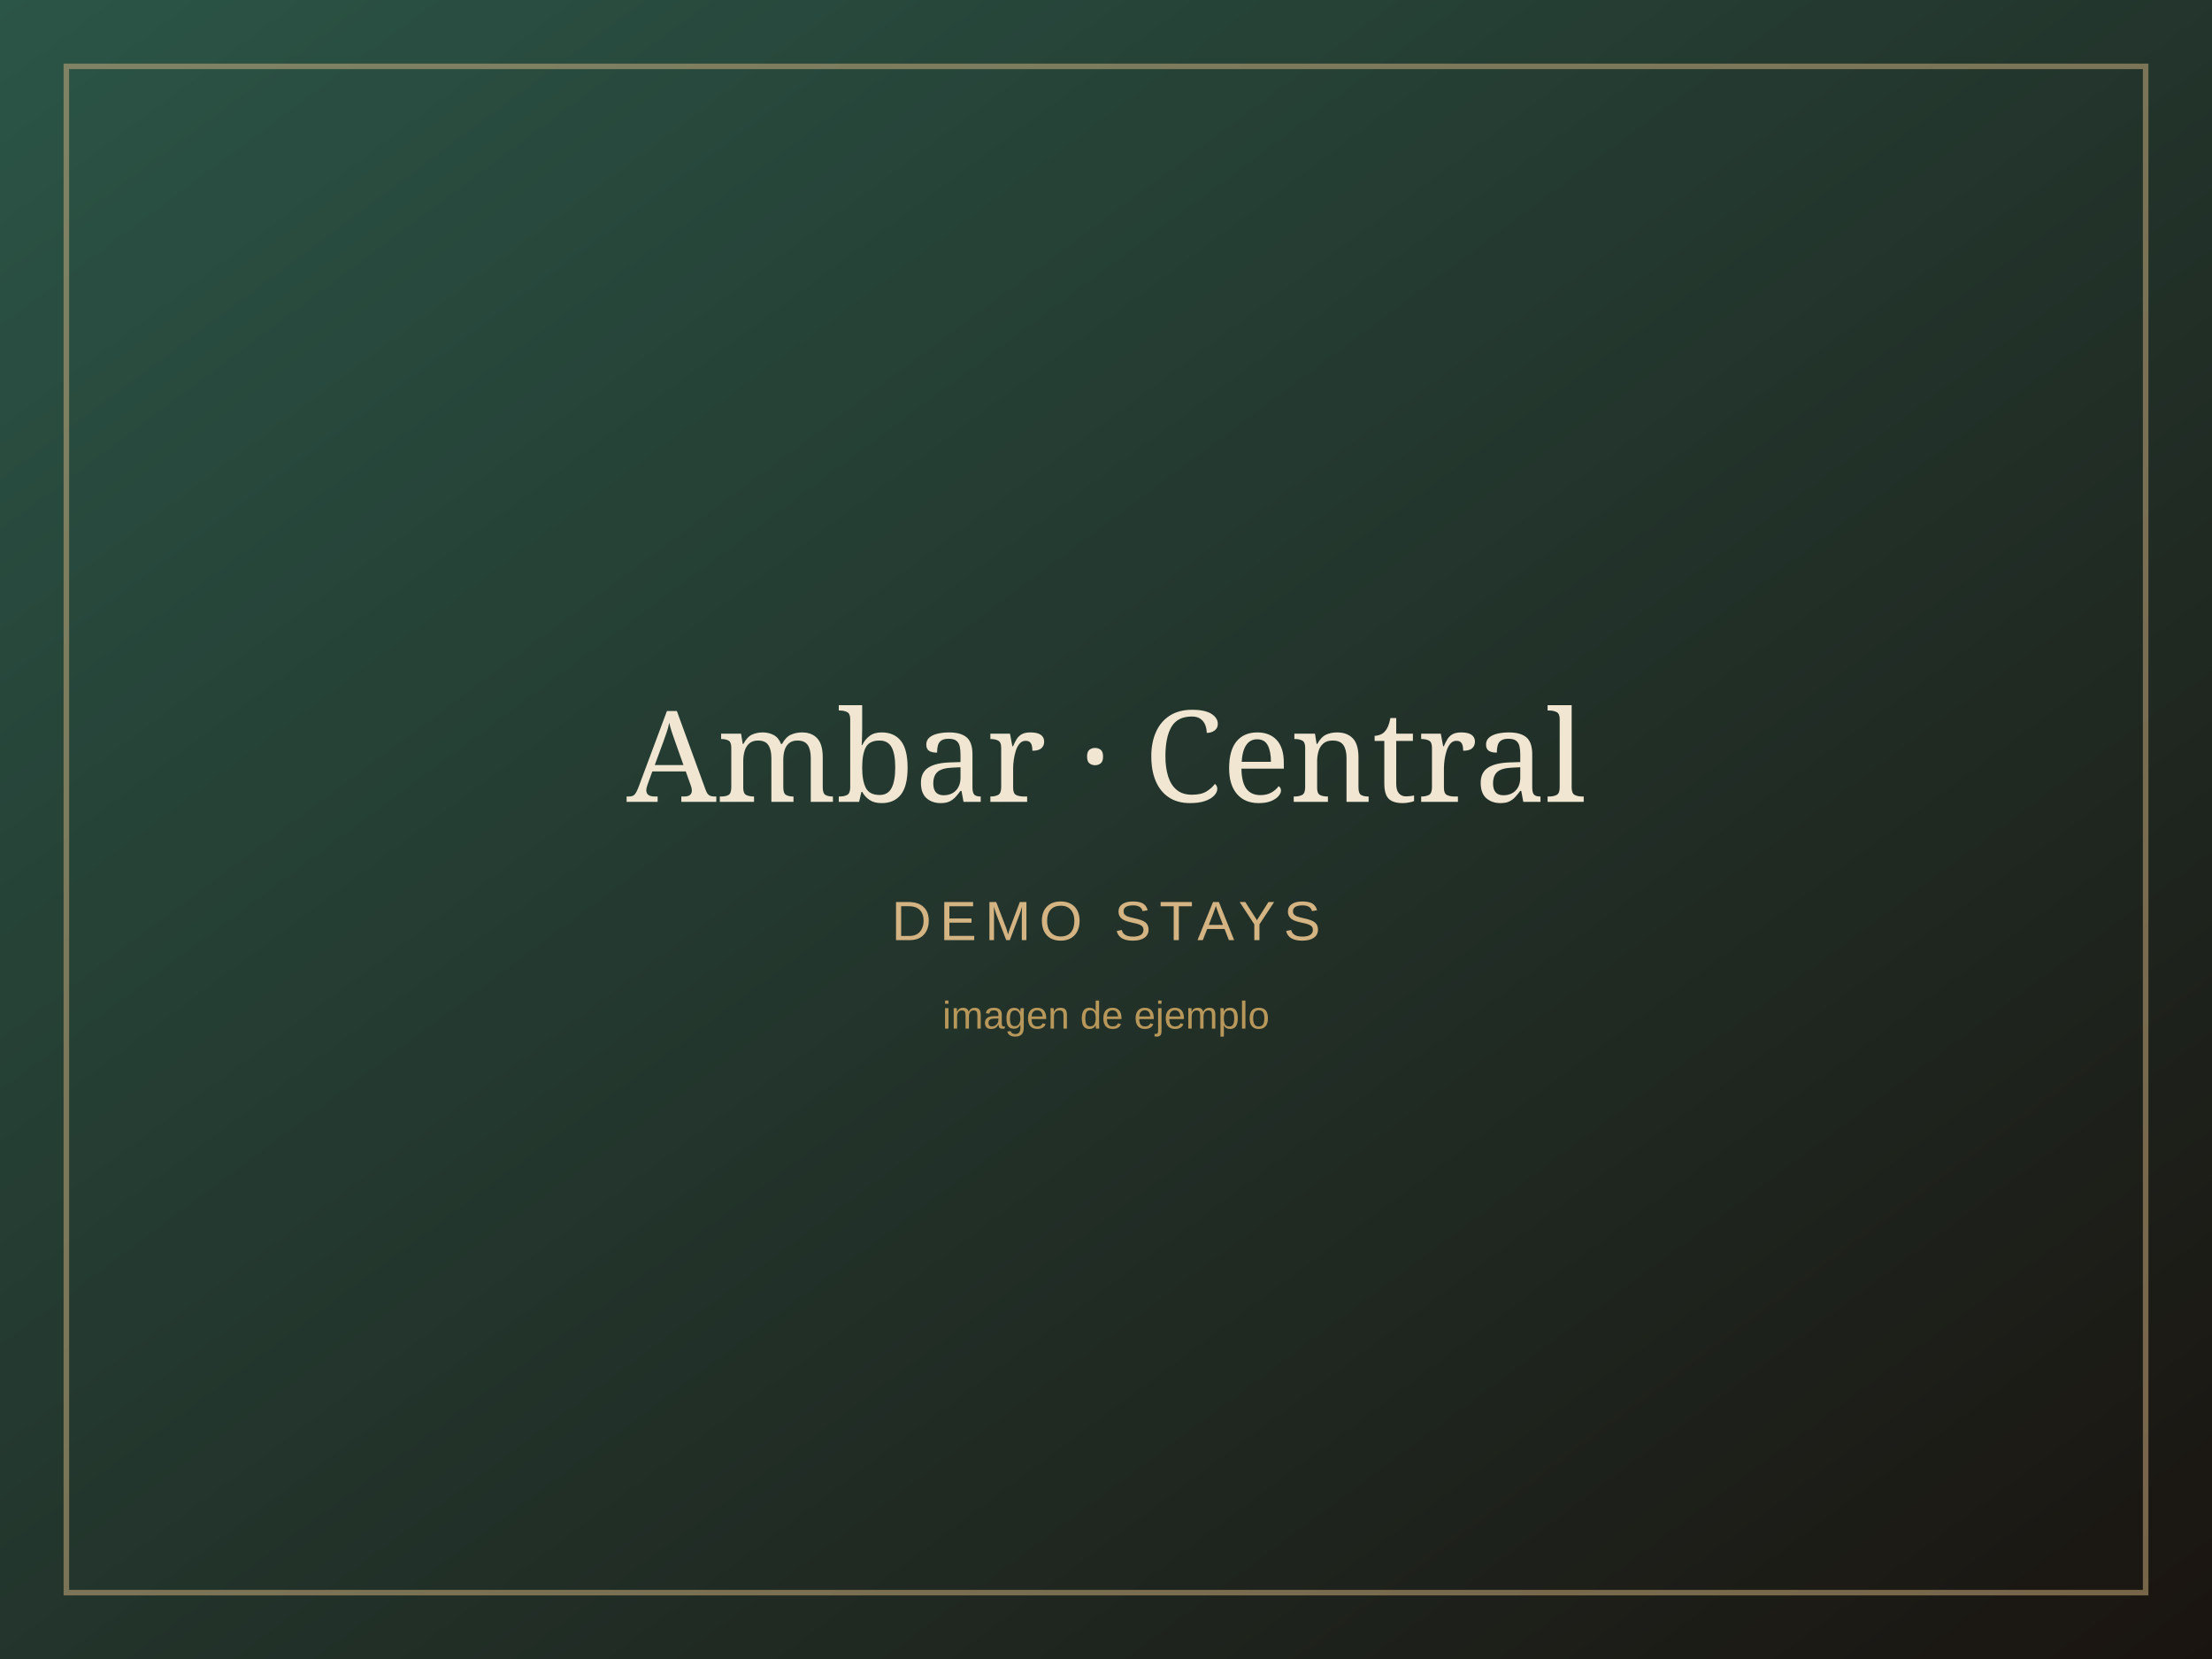
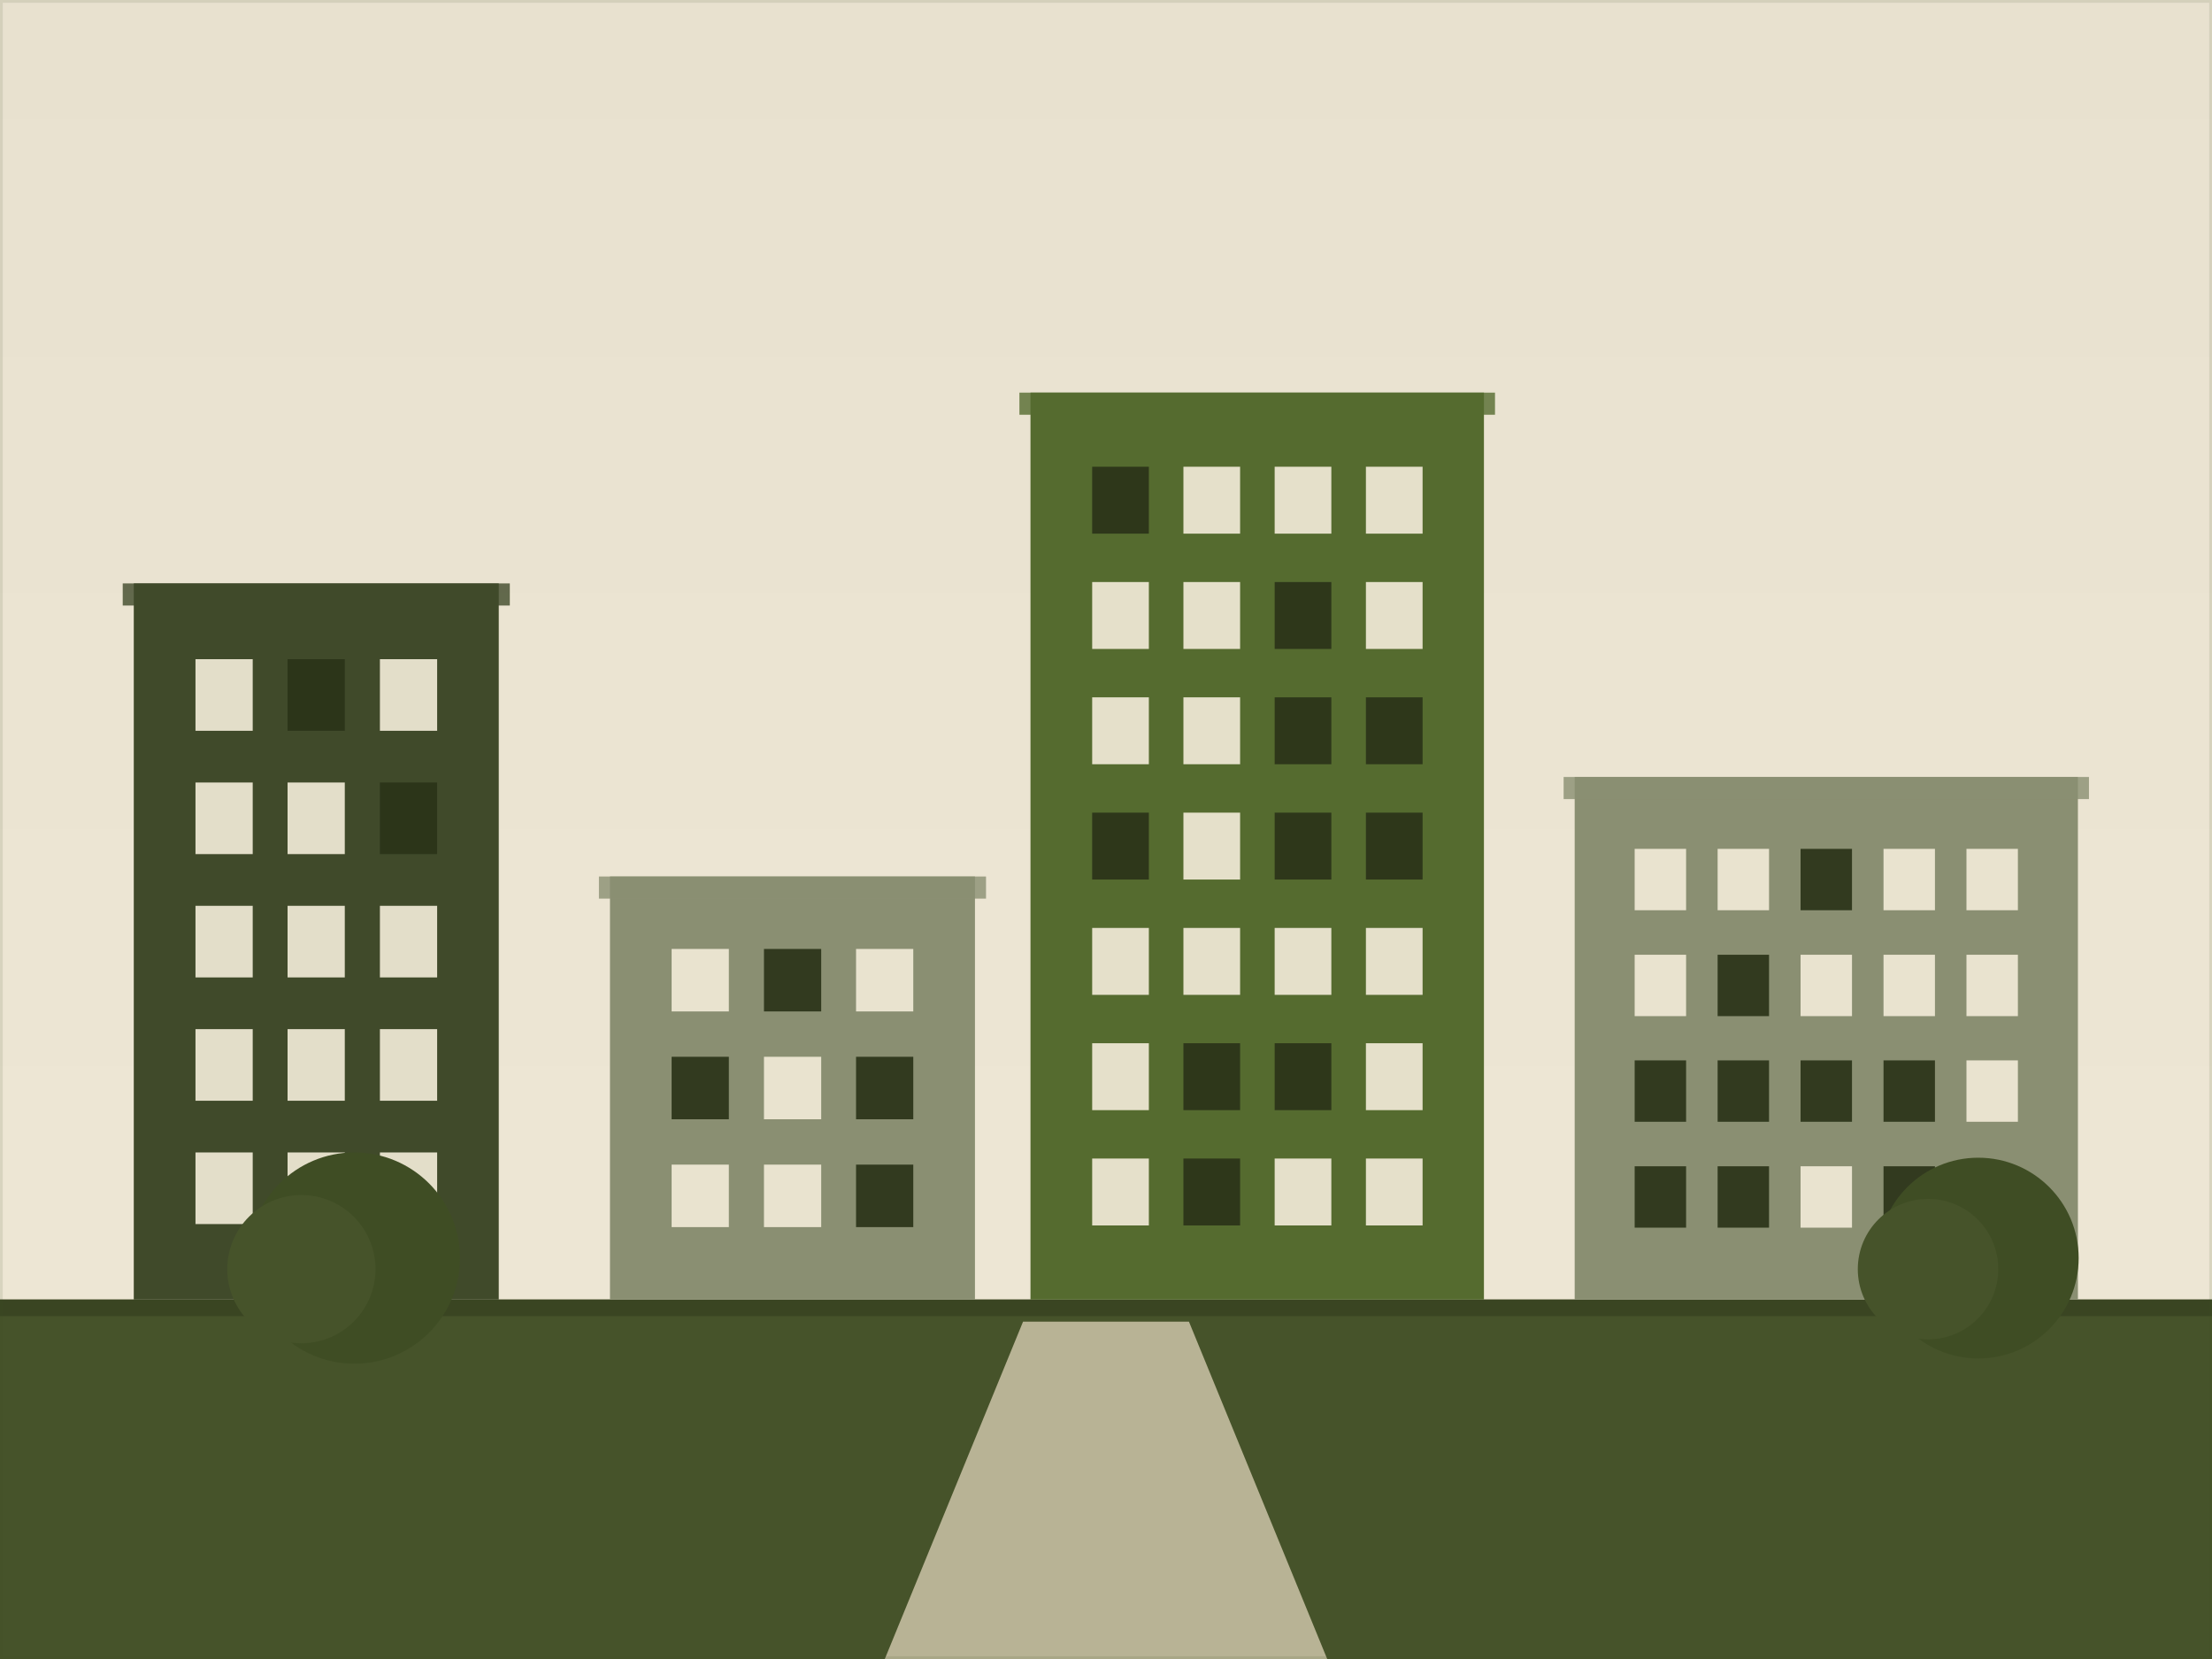
- <svg xmlns="http://www.w3.org/2000/svg" width="800" height="600" viewBox="0 0 800 600" role="img" aria-label="Ambar · Central">
+ <svg xmlns="http://www.w3.org/2000/svg" width="800" height="600" viewBox="0 0 800 600" role="img" aria-label="Complejo residencial Demo Stays">
  <defs>
-     <linearGradient id="g" x1="0" y1="0" x2="1" y2="1">
-       <stop offset="0" stop-color="#2b5547" />
-       <stop offset="1" stop-color="#1a1410" />
+     <linearGradient id="sky" x1="0" y1="0" x2="0" y2="1">
+       <stop offset="0" stop-color="#e8e1cf" />
+       <stop offset="1" stop-color="#efe8d6" />
    </linearGradient>
  </defs>
-   <rect width="800" height="600" fill="url(#g)" />
-   <rect x="24" y="24" width="752" height="552" fill="none" stroke="#d4b483" stroke-opacity="0.5" stroke-width="2" />
-   <text x="400" y="290" font-family="Georgia, serif" font-size="46" fill="#f0e6d2" text-anchor="middle">Ambar · Central</text>
-   <text x="400" y="340" font-family="Arial, sans-serif" font-size="20" fill="#d4b483" letter-spacing="3" text-anchor="middle">DEMO STAYS</text>
-   <text x="400" y="372" font-family="Arial, sans-serif" font-size="14" fill="#b8975a" text-anchor="middle">imagen de ejemplo</text>
+   <rect width="800" height="600" fill="url(#sky)" />
+   <rect x="0" y="470" width="800" height="130" fill="#46532a" />
+   <rect x="0" y="470" width="800" height="6" fill="#3a4522" />
+   <polygon points="320,600 480,600 430,478 370,478" fill="#cdc4a8" opacity="0.85" />
+   <rect x="48.382" y="211" width="132" height="259" fill="#404a2a" />
+   <rect x="44.382" y="211" width="140" height="8" fill="#404a2a" opacity="0.8" />
+   <rect x="70.7" y="238.4" width="20.7" height="25.9" fill="#f1ead7" opacity="0.92" />
+   <rect x="104.0" y="238.4" width="20.7" height="25.9" fill="#2a3318" opacity="0.92" />
+   <rect x="137.4" y="238.4" width="20.7" height="25.9" fill="#f1ead7" opacity="0.92" />
+   <rect x="70.7" y="283.0" width="20.7" height="25.9" fill="#f1ead7" opacity="0.92" />
+   <rect x="104.0" y="283.0" width="20.7" height="25.9" fill="#f1ead7" opacity="0.92" />
+   <rect x="137.4" y="283.0" width="20.7" height="25.9" fill="#2a3318" opacity="0.92" />
+   <rect x="70.7" y="327.6" width="20.7" height="25.9" fill="#f1ead7" opacity="0.92" />
+   <rect x="104.0" y="327.6" width="20.7" height="25.9" fill="#f1ead7" opacity="0.92" />
+   <rect x="137.4" y="327.6" width="20.7" height="25.9" fill="#f1ead7" opacity="0.92" />
+   <rect x="70.7" y="372.2" width="20.7" height="25.9" fill="#f1ead7" opacity="0.92" />
+   <rect x="104.0" y="372.2" width="20.7" height="25.9" fill="#f1ead7" opacity="0.92" />
+   <rect x="137.4" y="372.2" width="20.7" height="25.9" fill="#f1ead7" opacity="0.92" />
+   <rect x="70.7" y="416.8" width="20.7" height="25.9" fill="#f1ead7" opacity="0.92" />
+   <rect x="104.0" y="416.8" width="20.7" height="25.9" fill="#f1ead7" opacity="0.92" />
+   <rect x="137.4" y="416.8" width="20.7" height="25.9" fill="#f1ead7" opacity="0.92" />
+   <rect x="220.607" y="317" width="132" height="153" fill="#8a8f72" />
+   <rect x="216.607" y="317" width="140" height="8" fill="#8a8f72" opacity="0.8" />
+   <rect x="242.9" y="343.2" width="20.7" height="22.6" fill="#f1ead7" opacity="0.92" />
+   <rect x="276.3" y="343.2" width="20.7" height="22.6" fill="#2a3318" opacity="0.92" />
+   <rect x="309.6" y="343.2" width="20.7" height="22.6" fill="#f1ead7" opacity="0.92" />
+   <rect x="242.9" y="382.2" width="20.7" height="22.6" fill="#2a3318" opacity="0.92" />
+   <rect x="276.3" y="382.2" width="20.7" height="22.6" fill="#f1ead7" opacity="0.92" />
+   <rect x="309.6" y="382.2" width="20.7" height="22.6" fill="#2a3318" opacity="0.92" />
+   <rect x="242.9" y="421.2" width="20.7" height="22.6" fill="#f1ead7" opacity="0.92" />
+   <rect x="276.3" y="421.2" width="20.7" height="22.6" fill="#f1ead7" opacity="0.92" />
+   <rect x="309.6" y="421.2" width="20.7" height="22.6" fill="#2a3318" opacity="0.92" />
+   <rect x="372.687" y="142" width="164" height="328" fill="#556B2F" />
+   <rect x="368.687" y="142" width="172" height="8" fill="#556B2F" opacity="0.8" />
+   <rect x="395.0" y="168.8" width="20.5" height="24.2" fill="#2a3318" opacity="0.92" />
+   <rect x="428.0" y="168.8" width="20.5" height="24.2" fill="#f1ead7" opacity="0.92" />
+   <rect x="461.0" y="168.8" width="20.5" height="24.2" fill="#f1ead7" opacity="0.92" />
+   <rect x="494.0" y="168.8" width="20.5" height="24.2" fill="#f1ead7" opacity="0.92" />
+   <rect x="395.0" y="210.5" width="20.5" height="24.2" fill="#f1ead7" opacity="0.92" />
+   <rect x="428.0" y="210.5" width="20.5" height="24.2" fill="#f1ead7" opacity="0.92" />
+   <rect x="461.0" y="210.5" width="20.5" height="24.2" fill="#2a3318" opacity="0.92" />
+   <rect x="494.0" y="210.5" width="20.5" height="24.2" fill="#f1ead7" opacity="0.92" />
+   <rect x="395.0" y="252.2" width="20.5" height="24.2" fill="#f1ead7" opacity="0.92" />
+   <rect x="428.0" y="252.2" width="20.5" height="24.2" fill="#f1ead7" opacity="0.92" />
+   <rect x="461.0" y="252.2" width="20.5" height="24.2" fill="#2a3318" opacity="0.92" />
+   <rect x="494.0" y="252.2" width="20.5" height="24.2" fill="#2a3318" opacity="0.92" />
+   <rect x="395.0" y="293.9" width="20.5" height="24.2" fill="#2a3318" opacity="0.92" />
+   <rect x="428.0" y="293.9" width="20.5" height="24.2" fill="#f1ead7" opacity="0.92" />
+   <rect x="461.0" y="293.9" width="20.5" height="24.2" fill="#2a3318" opacity="0.92" />
+   <rect x="494.0" y="293.9" width="20.5" height="24.2" fill="#2a3318" opacity="0.92" />
+   <rect x="395.0" y="335.6" width="20.5" height="24.2" fill="#f1ead7" opacity="0.92" />
+   <rect x="428.0" y="335.6" width="20.5" height="24.2" fill="#f1ead7" opacity="0.92" />
+   <rect x="461.0" y="335.6" width="20.5" height="24.2" fill="#f1ead7" opacity="0.92" />
+   <rect x="494.0" y="335.6" width="20.5" height="24.2" fill="#f1ead7" opacity="0.92" />
+   <rect x="395.0" y="377.3" width="20.5" height="24.2" fill="#f1ead7" opacity="0.92" />
+   <rect x="428.0" y="377.3" width="20.5" height="24.2" fill="#2a3318" opacity="0.92" />
+   <rect x="461.0" y="377.3" width="20.5" height="24.2" fill="#2a3318" opacity="0.92" />
+   <rect x="494.0" y="377.3" width="20.5" height="24.2" fill="#f1ead7" opacity="0.92" />
+   <rect x="395.0" y="419.0" width="20.5" height="24.2" fill="#f1ead7" opacity="0.92" />
+   <rect x="428.0" y="419.0" width="20.5" height="24.2" fill="#2a3318" opacity="0.92" />
+   <rect x="461.0" y="419.0" width="20.5" height="24.2" fill="#f1ead7" opacity="0.92" />
+   <rect x="494.0" y="419.0" width="20.5" height="24.2" fill="#f1ead7" opacity="0.92" />
+   <rect x="569.505" y="281" width="182" height="189" fill="#8a8f72" />
+   <rect x="565.505" y="281" width="190" height="8" fill="#8a8f72" opacity="0.8" />
+   <rect x="591.2" y="307.0" width="18.6" height="22.2" fill="#f1ead7" opacity="0.92" />
+   <rect x="621.2" y="307.0" width="18.6" height="22.2" fill="#f1ead7" opacity="0.92" />
+   <rect x="651.2" y="307.0" width="18.6" height="22.2" fill="#2a3318" opacity="0.92" />
+   <rect x="681.2" y="307.0" width="18.6" height="22.2" fill="#f1ead7" opacity="0.92" />
+   <rect x="711.2" y="307.0" width="18.6" height="22.2" fill="#f1ead7" opacity="0.92" />
+   <rect x="591.2" y="345.3" width="18.6" height="22.2" fill="#f1ead7" opacity="0.92" />
+   <rect x="621.2" y="345.3" width="18.6" height="22.2" fill="#2a3318" opacity="0.92" />
+   <rect x="651.2" y="345.3" width="18.6" height="22.2" fill="#f1ead7" opacity="0.92" />
+   <rect x="681.2" y="345.3" width="18.6" height="22.2" fill="#f1ead7" opacity="0.92" />
+   <rect x="711.2" y="345.3" width="18.6" height="22.2" fill="#f1ead7" opacity="0.92" />
+   <rect x="591.2" y="383.5" width="18.6" height="22.2" fill="#2a3318" opacity="0.92" />
+   <rect x="621.2" y="383.5" width="18.6" height="22.2" fill="#2a3318" opacity="0.92" />
+   <rect x="651.2" y="383.5" width="18.6" height="22.2" fill="#2a3318" opacity="0.92" />
+   <rect x="681.2" y="383.5" width="18.6" height="22.2" fill="#2a3318" opacity="0.92" />
+   <rect x="711.2" y="383.5" width="18.6" height="22.2" fill="#f1ead7" opacity="0.92" />
+   <rect x="591.2" y="421.8" width="18.6" height="22.2" fill="#2a3318" opacity="0.92" />
+   <rect x="621.2" y="421.8" width="18.6" height="22.2" fill="#2a3318" opacity="0.92" />
+   <rect x="651.2" y="421.8" width="18.6" height="22.2" fill="#f1ead7" opacity="0.92" />
+   <rect x="681.2" y="421.8" width="18.6" height="22.2" fill="#2a3318" opacity="0.92" />
+   <rect x="711.2" y="421.8" width="18.6" height="22.2" fill="#2a3318" opacity="0.92" />
+   <rect x="124.151" y="455" width="8" height="34" fill="#5a4a32" />
+   <circle cx="128.151" cy="455" r="38.2" fill="#3f4d24" />
+   <circle cx="109.0" cy="459.0" r="26.8" fill="#46532a" />
+   <rect x="711.472" y="455" width="8" height="34" fill="#5a4a32" />
+   <circle cx="715.472" cy="455" r="36.3" fill="#3f4d24" />
+   <circle cx="697.3" cy="459.0" r="25.4" fill="#46532a" />
+   <rect x="0.5" y="0.5" width="799" height="599" fill="none" stroke="#3f4d24" stroke-opacity="0.12" />
</svg>
